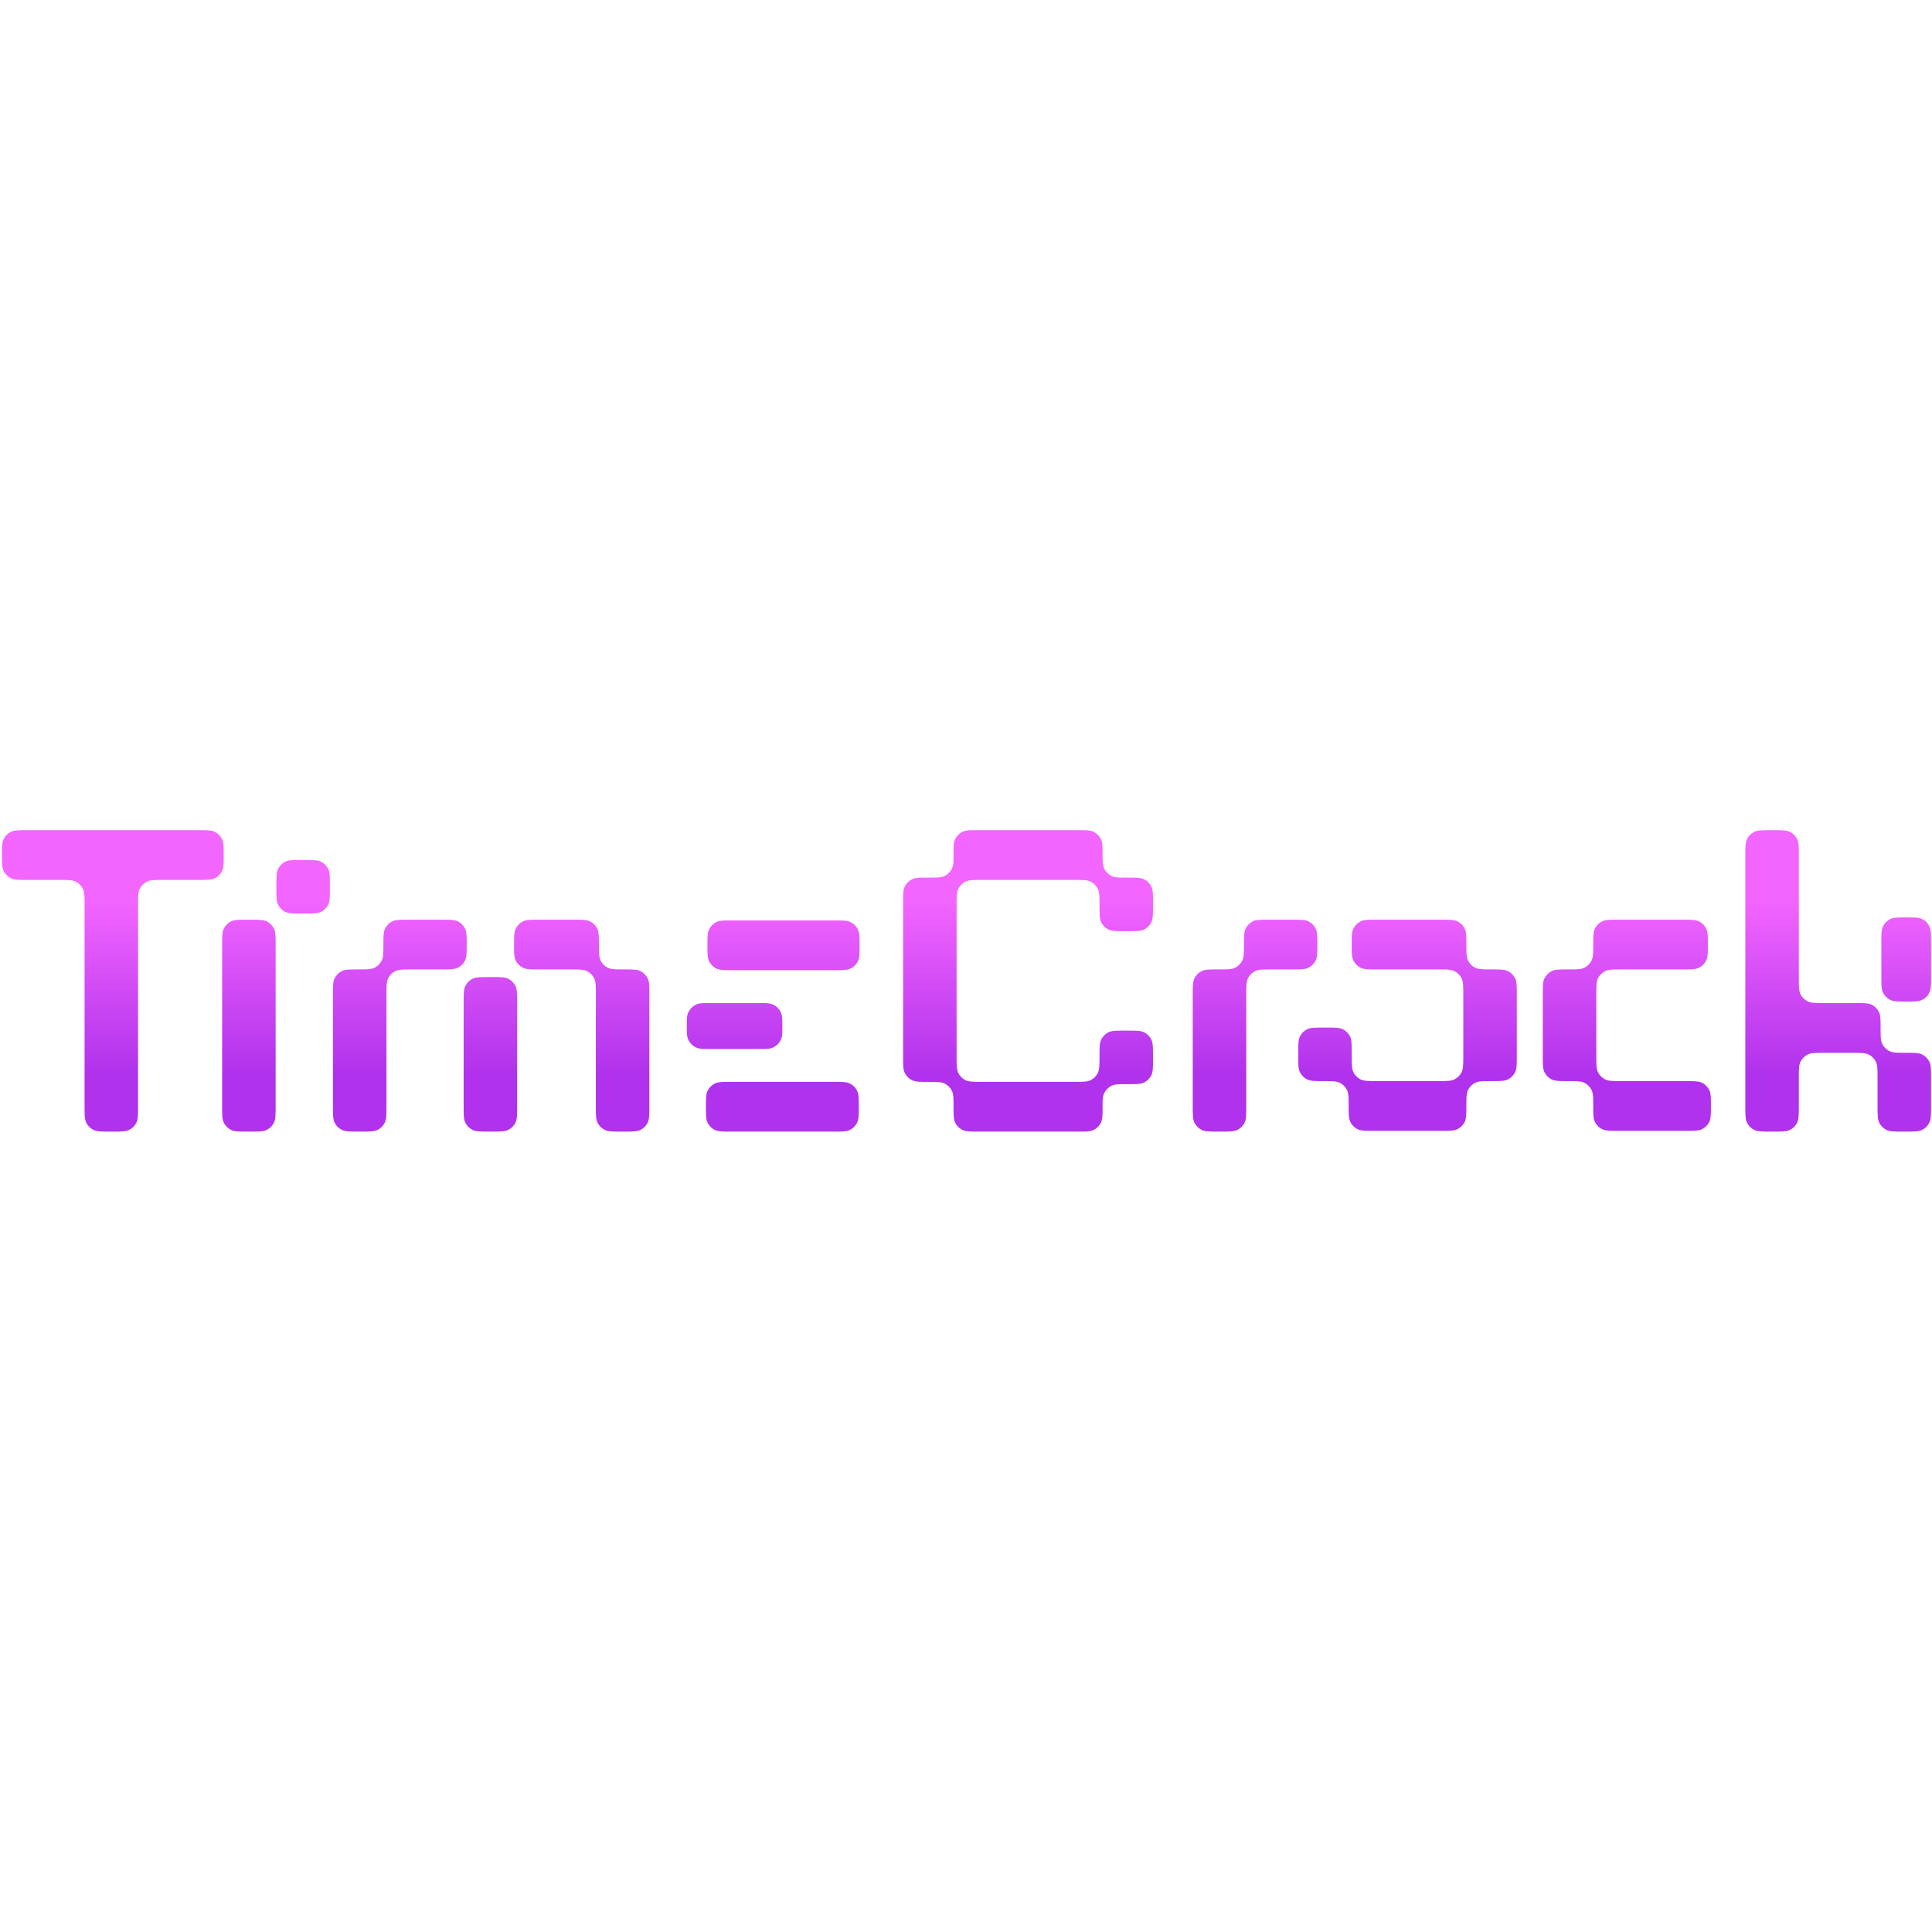
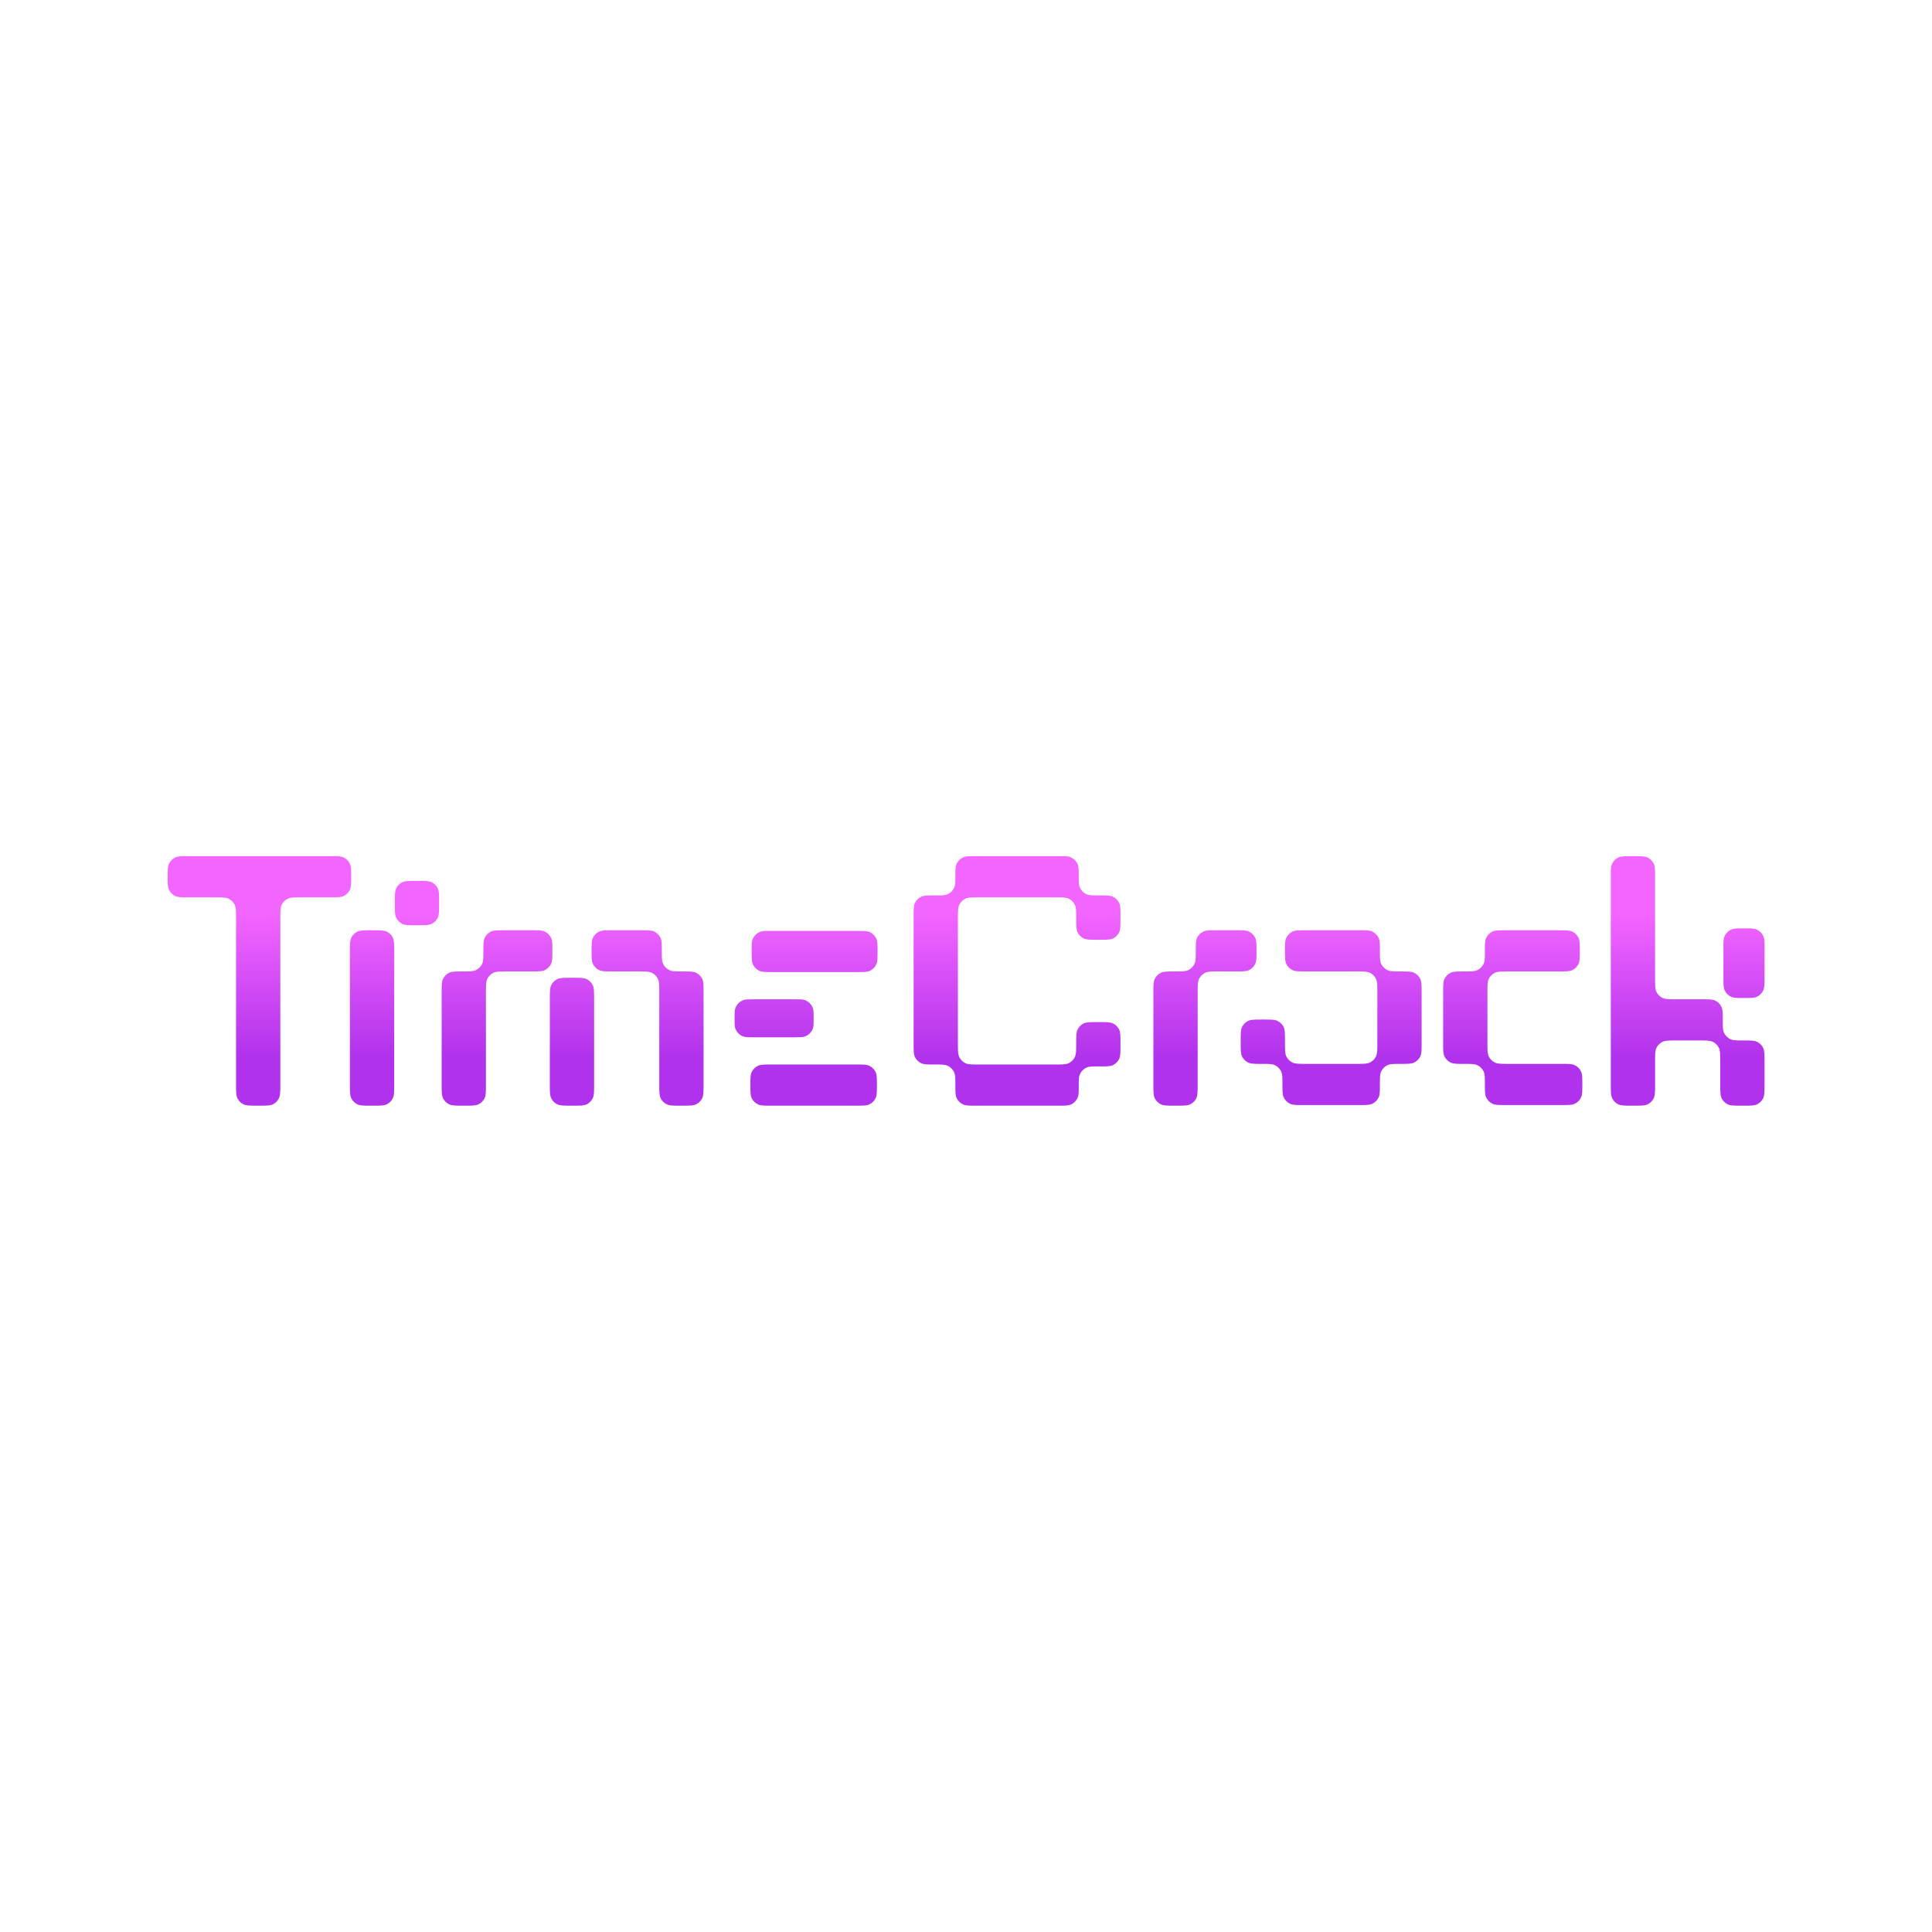
<svg xmlns="http://www.w3.org/2000/svg" width="512" height="512" viewBox="0 0 512 512" fill="none">
-   <path d="M291.382 239.977C291.382 237.612 291.382 236.429 290.926 235.524C290.516 234.712 289.857 234.052 289.046 233.642C288.142 233.185 286.96 233.185 284.597 233.185H260.313C257.931 233.185 256.74 233.185 255.83 233.649C255.029 234.058 254.379 234.709 253.971 235.51C253.507 236.421 253.507 237.613 253.507 239.997V279.895C253.507 282.279 253.507 283.472 253.971 284.382C254.379 285.183 255.029 285.835 255.83 286.243C256.74 286.707 257.931 286.707 260.313 286.707H284.597C286.96 286.707 288.142 286.707 289.046 286.25C289.857 285.84 290.516 285.18 290.926 284.368C291.382 283.463 291.382 282.281 291.382 279.915C291.382 277.55 291.382 276.367 291.839 275.463C292.248 274.65 292.907 273.991 293.719 273.581C294.623 273.124 295.804 273.124 298.167 273.124H298.755C301.137 273.124 302.328 273.124 303.238 273.588C304.038 273.996 304.689 274.647 305.096 275.448C305.56 276.359 305.56 277.551 305.56 279.936V280.625C305.56 282.895 305.56 284.029 305.139 284.905C304.721 285.774 304.02 286.475 303.152 286.893C302.278 287.315 301.144 287.315 298.876 287.315H298.471C296.584 287.315 295.641 287.315 294.892 287.609C293.79 288.042 292.919 288.914 292.486 290.017C292.192 290.767 292.192 291.711 292.192 293.6C292.192 295.488 292.192 296.433 291.898 297.182C291.466 298.285 290.594 299.157 289.493 299.59C288.744 299.884 287.8 299.884 285.914 299.884H259.28C257.108 299.884 256.021 299.884 255.177 299.497C254.252 299.072 253.509 298.329 253.085 297.402C252.697 296.557 252.697 295.47 252.697 293.296C252.697 291.121 252.697 290.034 252.31 289.189C251.885 288.263 251.143 287.52 250.217 287.095C249.373 286.707 248.27 286.707 246.064 286.707C243.763 286.707 242.612 286.707 241.737 286.285C240.869 285.867 240.169 285.166 239.751 284.297C239.33 283.421 239.33 282.286 239.33 280.017V239.267C239.33 236.998 239.33 235.863 239.751 234.987C240.169 234.118 240.869 233.417 241.737 232.999C242.612 232.577 243.746 232.577 246.013 232.577H246.418C248.305 232.577 249.249 232.577 249.998 232.283C251.099 231.85 251.971 230.978 252.403 229.875C252.697 229.125 252.697 228.181 252.697 226.293C252.697 224.404 252.697 223.46 252.991 222.71C253.423 221.607 254.295 220.735 255.397 220.302C256.146 220.008 257.089 220.008 258.976 220.008H285.914C287.8 220.008 288.744 220.008 289.493 220.302C290.594 220.735 291.466 221.607 291.898 222.71C292.192 223.46 292.192 224.404 292.192 226.293C292.192 228.181 292.192 229.125 292.486 229.875C292.919 230.978 293.79 231.85 294.892 232.283C295.641 232.577 296.584 232.577 298.471 232.577H298.876C301.144 232.577 302.278 232.577 303.152 232.999C304.02 233.417 304.721 234.118 305.139 234.987C305.56 235.863 305.56 236.998 305.56 239.267V239.957C305.56 242.341 305.56 243.533 305.096 244.444C304.689 245.245 304.038 245.896 303.238 246.304C302.328 246.769 301.137 246.769 298.755 246.769H298.167C295.804 246.769 294.623 246.769 293.719 246.312C292.907 245.902 292.248 245.242 291.839 244.43C291.382 243.525 291.382 242.342 291.382 239.977Z" fill="url(#paint0_linear_6111_1187)" />
-   <path d="M349.106 250.316C349.106 248.142 349.106 247.055 348.719 246.21C348.294 245.283 347.552 244.54 346.626 244.115C345.782 243.728 344.696 243.728 342.524 243.728H336.245C334.073 243.728 332.987 243.728 332.142 244.115C331.217 244.54 330.474 245.283 330.05 246.21C329.662 247.055 329.662 248.142 329.662 250.316C329.662 252.491 329.662 253.578 329.275 254.423C328.85 255.349 328.108 256.092 327.182 256.517C326.338 256.905 325.252 256.905 323.08 256.905H322.877C320.514 256.905 319.333 256.905 318.429 257.362C317.617 257.772 316.958 258.432 316.549 259.244C316.092 260.149 316.092 261.331 316.092 263.697V293.073C316.092 295.457 316.092 296.649 316.556 297.56C316.963 298.361 317.614 299.012 318.414 299.42C319.324 299.884 320.515 299.884 322.897 299.884H323.465C325.847 299.884 327.038 299.884 327.948 299.42C328.748 299.012 329.399 298.361 329.806 297.56C330.27 296.649 330.27 295.457 330.27 293.073V263.717C330.27 261.333 330.27 260.14 330.733 259.23C331.141 258.429 331.792 257.777 332.592 257.369C333.502 256.905 334.693 256.905 337.075 256.905H342.524C344.696 256.905 345.782 256.905 346.626 256.517C347.552 256.092 348.294 255.349 348.719 254.423C349.106 253.578 349.106 252.491 349.106 250.316Z" fill="url(#paint1_linear_6111_1187)" />
-   <path d="M476.706 226.82C476.706 224.435 476.706 223.243 476.243 222.332C475.835 221.531 475.184 220.88 474.384 220.472C473.474 220.008 472.283 220.008 469.901 220.008H469.334C466.952 220.008 465.761 220.008 464.851 220.472C464.05 220.88 463.4 221.531 462.992 222.332C462.528 223.243 462.528 224.435 462.528 226.82V293.073C462.528 295.457 462.528 296.649 462.992 297.56C463.4 298.361 464.05 299.012 464.851 299.42C465.761 299.884 466.952 299.884 469.334 299.884H469.901C472.283 299.884 473.474 299.884 474.384 299.42C475.184 299.012 475.835 298.361 476.243 297.56C476.706 296.649 476.706 295.457 476.706 293.073V285.815C476.706 283.43 476.706 282.238 477.17 281.328C477.578 280.526 478.228 279.875 479.029 279.467C479.938 279.003 481.129 279.003 483.512 279.003H490.762C493.144 279.003 494.336 279.003 495.245 279.467C496.046 279.875 496.696 280.526 497.104 281.328C497.568 282.238 497.568 283.43 497.568 285.815V293.073C497.568 295.457 497.568 296.649 498.031 297.56C498.439 298.361 499.09 299.012 499.89 299.42C500.8 299.884 501.991 299.884 504.373 299.884H504.94C507.322 299.884 508.513 299.884 509.423 299.42C510.224 299.012 510.874 298.361 511.282 297.56C511.746 296.649 511.745 295.457 511.745 293.073V285.693C511.745 283.423 511.746 282.289 511.324 281.413C510.906 280.544 510.206 279.843 509.338 279.425C508.463 279.003 507.312 279.003 505.011 279.003C502.805 279.003 501.702 279.003 500.858 278.615C499.932 278.19 499.19 277.447 498.765 276.521C498.378 275.676 498.378 274.588 498.378 272.414C498.378 270.24 498.378 269.153 497.991 268.308C497.566 267.381 496.823 266.638 495.898 266.213C495.054 265.825 493.968 265.825 491.795 265.825H483.512C481.129 265.825 479.938 265.825 479.029 265.361C478.228 264.953 477.578 264.302 477.17 263.501C476.706 262.59 476.706 261.398 476.706 259.014V226.82Z" fill="url(#paint2_linear_6111_1187)" />
-   <path d="M498.58 249.708C498.58 247.534 498.58 246.447 498.968 245.602C499.392 244.675 500.135 243.932 501.06 243.507C501.905 243.119 502.991 243.119 505.163 243.119C507.335 243.119 508.421 243.119 509.266 243.507C510.191 243.932 510.934 244.675 511.358 245.602C511.746 246.447 511.745 247.534 511.745 249.708V258.831C511.745 261.005 511.746 262.092 511.358 262.938C510.934 263.864 510.191 264.607 509.266 265.032C508.421 265.42 507.335 265.42 505.163 265.42C502.991 265.42 501.905 265.42 501.06 265.032C500.135 264.607 499.392 263.864 498.968 262.938C498.58 262.092 498.58 261.005 498.58 258.831V249.708Z" fill="url(#paint3_linear_6111_1187)" />
-   <path d="M358.22 250.316C358.22 248.142 358.22 247.055 358.608 246.21C359.032 245.283 359.775 244.54 360.7 244.115C361.545 243.728 362.631 243.728 364.803 243.728H382.019C384.191 243.728 385.277 243.728 386.122 244.115C387.047 244.54 387.789 245.283 388.214 246.21C388.601 247.055 388.601 248.142 388.601 250.316C388.601 252.491 388.601 253.578 388.989 254.423C389.413 255.349 390.156 256.092 391.081 256.517C391.926 256.905 393.028 256.905 395.234 256.905C397.536 256.905 398.686 256.905 399.561 257.327C400.429 257.745 401.13 258.446 401.548 259.315C401.969 260.191 401.969 261.326 401.969 263.595V279.814C401.969 282.084 401.969 283.218 401.548 284.094C401.13 284.963 400.429 285.664 399.561 286.082C398.686 286.504 397.536 286.504 395.234 286.504C393.028 286.504 391.926 286.504 391.081 286.892C390.156 287.317 389.413 288.06 388.989 288.986C388.601 289.832 388.601 290.919 388.601 293.093C388.601 295.267 388.601 296.354 388.214 297.199C387.789 298.126 387.047 298.869 386.122 299.294C385.277 299.682 384.191 299.682 382.019 299.682H363.993C361.821 299.682 360.735 299.682 359.89 299.294C358.965 298.869 358.222 298.126 357.798 297.199C357.41 296.354 357.41 295.267 357.41 293.093C357.41 290.919 357.41 289.832 357.023 288.986C356.598 288.06 355.856 287.317 354.93 286.892C354.086 286.504 352.983 286.504 350.777 286.504C348.476 286.504 347.325 286.504 346.45 286.082C345.582 285.664 344.882 284.963 344.464 284.094C344.043 283.218 344.043 282.084 344.043 279.814V279.125C344.043 276.74 344.043 275.548 344.506 274.637C344.914 273.836 345.565 273.185 346.365 272.777C347.275 272.313 348.466 272.313 350.848 272.313H351.415C353.797 272.313 354.988 272.313 355.898 272.777C356.698 273.185 357.349 273.836 357.757 274.637C358.22 275.548 358.22 276.74 358.22 279.125V279.692C358.22 282.077 358.22 283.269 358.684 284.18C359.092 284.981 359.742 285.632 360.543 286.04C361.453 286.504 362.644 286.504 365.026 286.504H380.986C383.368 286.504 384.559 286.504 385.469 286.04C386.269 285.632 386.92 284.981 387.328 284.18C387.791 283.269 387.791 282.077 387.791 279.692V263.717C387.791 261.333 387.791 260.14 387.328 259.23C386.92 258.429 386.269 257.777 385.469 257.369C384.559 256.905 383.368 256.905 380.986 256.905H364.803C362.631 256.905 361.545 256.905 360.7 256.517C359.775 256.092 359.032 255.349 358.608 254.423C358.22 253.578 358.22 252.491 358.22 250.316Z" fill="url(#paint4_linear_6111_1187)" />
-   <path d="M422.223 250.316C422.223 248.142 422.223 247.055 422.61 246.21C423.035 245.283 423.777 244.54 424.703 244.115C425.547 243.728 426.633 243.728 428.806 243.728H446.021C448.194 243.728 449.28 243.728 450.124 244.115C451.05 244.54 451.792 245.283 452.217 246.21C452.604 247.055 452.604 248.142 452.604 250.316C452.604 252.491 452.604 253.578 452.217 254.423C451.792 255.349 451.05 256.092 450.124 256.517C449.28 256.905 448.194 256.905 446.021 256.905H429.838C427.456 256.905 426.265 256.905 425.356 257.369C424.555 257.777 423.905 258.429 423.497 259.23C423.033 260.14 423.033 261.333 423.033 263.717V279.692C423.033 282.077 423.033 283.269 423.497 284.18C423.905 284.981 424.555 285.632 425.356 286.04C426.265 286.504 427.456 286.504 429.838 286.504H446.832C449.004 286.504 450.09 286.504 450.934 286.892C451.86 287.317 452.602 288.06 453.027 288.986C453.414 289.832 453.414 290.919 453.414 293.093C453.414 295.267 453.414 296.354 453.027 297.199C452.602 298.126 451.86 298.869 450.934 299.294C450.09 299.682 449.004 299.682 446.832 299.682H428.806C426.633 299.682 425.547 299.682 424.703 299.294C423.777 298.869 423.035 298.126 422.61 297.199C422.223 296.354 422.223 295.267 422.223 293.093C422.223 290.919 422.223 289.832 421.836 288.986C421.411 288.06 420.669 287.317 419.743 286.892C418.899 286.504 417.796 286.504 415.59 286.504C413.289 286.504 412.138 286.504 411.263 286.082C410.395 285.664 409.695 284.963 409.277 284.094C408.855 283.218 408.855 282.084 408.855 279.814V263.595C408.855 261.326 408.855 260.191 409.277 259.315C409.695 258.446 410.395 257.745 411.263 257.327C412.138 256.905 413.289 256.905 415.59 256.905C417.796 256.905 418.899 256.905 419.743 256.517C420.669 256.092 421.411 255.349 421.836 254.423C422.223 253.578 422.223 252.491 422.223 250.316Z" fill="url(#paint5_linear_6111_1187)" />
-   <path d="M87.425 234.726C87.425 232.342 87.425 231.15 86.961 230.239C86.553 229.438 85.903 228.787 85.102 228.378C84.192 227.914 83.001 227.914 80.619 227.914H80.052C77.67 227.914 76.479 227.914 75.569 228.378C74.769 228.787 74.118 229.438 73.71 230.239C73.247 231.15 73.247 232.342 73.247 234.726V235.294C73.247 237.678 73.247 238.87 73.71 239.781C74.118 240.582 74.769 241.233 75.569 241.642C76.479 242.106 77.67 242.106 80.052 242.106H80.619C83.001 242.106 84.192 242.106 85.102 241.642C85.903 241.233 86.553 240.582 86.961 239.781C87.425 238.87 87.425 237.678 87.425 235.294V234.726Z" fill="url(#paint6_linear_6111_1187)" />
-   <path d="M73.044 250.539C73.044 248.155 73.044 246.963 72.581 246.052C72.173 245.251 71.522 244.6 70.722 244.192C69.812 243.728 68.621 243.728 66.239 243.728H65.672C63.29 243.728 62.099 243.728 61.189 244.192C60.389 244.6 59.738 245.251 59.33 246.052C58.867 246.963 58.867 248.155 58.867 250.539V293.073C58.867 295.457 58.867 296.649 59.33 297.56C59.738 298.361 60.389 299.012 61.189 299.42C62.099 299.884 63.29 299.884 65.672 299.884H66.239C68.621 299.884 69.812 299.884 70.722 299.42C71.522 299.012 72.173 298.361 72.581 297.56C73.044 296.649 73.044 295.457 73.044 293.073V250.539Z" fill="url(#paint7_linear_6111_1187)" />
-   <path d="M123.679 250.316C123.679 248.142 123.679 247.055 123.292 246.21C122.867 245.283 122.125 244.54 121.199 244.115C120.355 243.728 119.269 243.728 117.097 243.728H108.185C106.013 243.728 104.927 243.728 104.082 244.115C103.157 244.54 102.414 245.283 101.99 246.21C101.603 247.055 101.602 248.142 101.602 250.316C101.602 252.491 101.602 253.578 101.215 254.423C100.791 255.349 100.048 256.092 99.123 256.517C98.278 256.905 97.175 256.905 94.97 256.905C92.668 256.905 91.517 256.905 90.643 257.327C89.775 257.745 89.074 258.446 88.656 259.315C88.235 260.191 88.235 261.326 88.235 263.595V293.073C88.235 295.457 88.235 296.649 88.698 297.56C89.106 298.361 89.757 299.012 90.557 299.42C91.467 299.884 92.658 299.884 95.04 299.884H95.607C97.989 299.884 99.18 299.884 100.09 299.42C100.891 299.012 101.541 298.361 101.949 297.56C102.413 296.649 102.413 295.457 102.413 293.073V263.717C102.413 261.333 102.413 260.14 102.876 259.23C103.284 258.429 103.935 257.777 104.735 257.369C105.645 256.905 106.836 256.905 109.218 256.905H117.097C119.269 256.905 120.355 256.905 121.199 256.517C122.125 256.092 122.867 255.349 123.292 254.423C123.679 253.578 123.679 252.491 123.679 250.316Z" fill="url(#paint8_linear_6111_1187)" />
-   <path d="M136.237 250.316C136.237 248.142 136.237 247.055 136.624 246.21C137.049 245.283 137.791 244.54 138.717 244.115C139.561 243.728 140.647 243.728 142.819 243.728H152.136C154.308 243.728 155.394 243.728 156.239 244.115C157.164 244.54 157.907 245.283 158.331 246.21C158.719 247.055 158.719 248.142 158.719 250.316C158.719 252.491 158.719 253.578 159.106 254.423C159.531 255.349 160.273 256.092 161.199 256.517C162.043 256.905 163.146 256.905 165.352 256.905C167.653 256.905 168.804 256.905 169.678 257.327C170.547 257.745 171.247 258.446 171.665 259.315C172.086 260.191 172.086 261.326 172.086 263.595V293.073C172.086 295.457 172.086 296.649 171.623 297.56C171.215 298.361 170.564 299.012 169.764 299.42C168.854 299.884 167.663 299.884 165.281 299.884H164.714C162.332 299.884 161.141 299.884 160.231 299.42C159.431 299.012 158.78 298.361 158.372 297.56C157.909 296.649 157.909 295.457 157.909 293.073V263.717C157.909 261.333 157.909 260.14 157.445 259.23C157.037 258.429 156.387 257.777 155.586 257.369C154.676 256.905 153.485 256.905 151.103 256.905H142.819C140.647 256.905 139.561 256.905 138.717 256.517C137.791 256.092 137.049 255.349 136.624 254.423C136.237 253.578 136.237 252.491 136.237 250.316Z" fill="url(#paint9_linear_6111_1187)" />
-   <path d="M137.047 265.744C137.047 263.36 137.047 262.168 136.583 261.257C136.176 260.456 135.525 259.805 134.725 259.396C133.815 258.932 132.624 258.932 130.242 258.932H129.675C127.292 258.932 126.101 258.932 125.192 259.396C124.391 259.805 123.741 260.456 123.333 261.257C122.869 262.168 122.869 263.36 122.869 265.744V293.073C122.869 295.457 122.869 296.649 123.333 297.56C123.741 298.361 124.391 299.012 125.192 299.42C126.101 299.884 127.292 299.884 129.675 299.884H130.242C132.624 299.884 133.815 299.884 134.725 299.42C135.525 299.012 136.176 298.361 136.583 297.56C137.047 296.649 137.047 295.457 137.047 293.073V265.744Z" fill="url(#paint10_linear_6111_1187)" />
-   <path d="M227.785 250.519C227.785 248.345 227.785 247.258 227.397 246.412C226.973 245.486 226.23 244.743 225.305 244.318C224.46 243.93 223.374 243.93 221.202 243.93H194.062C191.89 243.93 190.804 243.93 189.959 244.318C189.034 244.743 188.291 245.486 187.867 246.412C187.479 247.258 187.479 248.345 187.479 250.519C187.479 252.693 187.479 253.78 187.867 254.626C188.291 255.552 189.034 256.295 189.959 256.72C190.804 257.108 191.89 257.108 194.062 257.108H221.202C223.374 257.108 224.46 257.108 225.305 256.72C226.23 256.295 226.973 255.552 227.397 254.626C227.785 253.78 227.785 252.693 227.785 250.519Z" fill="url(#paint11_linear_6111_1187)" />
-   <path d="M182.011 271.907C182.011 270.209 182.011 269.359 182.249 268.677C182.677 267.454 183.638 266.492 184.859 266.064C185.541 265.825 186.39 265.825 188.087 265.825H201.252C202.949 265.825 203.798 265.825 204.48 266.064C205.701 266.492 206.662 267.454 207.09 268.677C207.328 269.359 207.328 270.209 207.328 271.907C207.328 273.606 207.328 274.455 207.09 275.138C206.662 276.361 205.701 277.322 204.48 277.75C203.798 277.989 202.949 277.989 201.252 277.989H188.087C186.39 277.989 185.541 277.989 184.859 277.75C183.638 277.322 182.677 276.361 182.249 275.138C182.011 274.455 182.011 273.606 182.011 271.907Z" fill="url(#paint12_linear_6111_1187)" />
-   <path d="M221 286.707C223.172 286.707 224.258 286.707 225.102 287.095C226.028 287.52 226.77 288.263 227.195 289.189C227.582 290.034 227.582 291.121 227.582 293.296C227.582 295.47 227.582 296.557 227.195 297.402C226.77 298.329 226.028 299.072 225.102 299.497C224.258 299.884 223.172 299.884 221 299.884H193.657C191.485 299.884 190.399 299.884 189.554 299.497C188.629 299.072 187.886 298.329 187.462 297.402C187.074 296.557 187.074 295.47 187.074 293.296C187.074 291.121 187.074 290.034 187.462 289.189C187.886 288.263 188.629 287.52 189.554 287.095C190.399 286.707 191.485 286.707 193.657 286.707H221Z" fill="url(#paint13_linear_6111_1187)" />
-   <path d="M22.41 239.997C22.41 237.613 22.41 236.421 21.946 235.51C21.538 234.709 20.887 234.058 20.087 233.649C19.177 233.185 17.986 233.185 15.604 233.185H7.118C4.946 233.185 3.859 233.185 3.015 232.798C2.09 232.373 1.347 231.63 0.923 230.703C0.535 229.858 0.535 228.771 0.535 226.597C0.535 224.422 0.535 223.335 0.923 222.49C1.347 221.564 2.09 220.821 3.015 220.396C3.859 220.008 4.946 220.008 7.118 220.008H52.689C54.861 220.008 55.947 220.008 56.792 220.396C57.717 220.821 58.46 221.564 58.884 222.49C59.272 223.335 59.272 224.422 59.272 226.597C59.272 228.771 59.272 229.858 58.884 230.703C58.46 231.63 57.717 232.373 56.792 232.798C55.947 233.185 54.861 233.185 52.689 233.185H43.393C41.011 233.185 39.819 233.185 38.91 233.649C38.109 234.058 37.459 234.709 37.051 235.51C36.587 236.421 36.587 237.613 36.587 239.997V293.073C36.587 295.457 36.587 296.649 36.124 297.56C35.716 298.361 35.065 299.012 34.265 299.42C33.355 299.884 32.164 299.884 29.782 299.884H29.215C26.833 299.884 25.642 299.884 24.732 299.42C23.931 299.012 23.281 298.361 22.873 297.56C22.41 296.649 22.41 295.457 22.41 293.073V239.997Z" fill="url(#paint14_linear_6111_1187)" />
+   <path d="M285.205 243.425C285.205 241.467 285.205 240.488 284.827 239.739C284.488 239.066 283.943 238.52 283.271 238.181C282.523 237.803 281.545 237.803 279.589 237.803H259.486C257.514 237.803 256.528 237.803 255.775 238.187C255.113 238.525 254.574 239.064 254.237 239.727C253.853 240.481 253.853 241.468 253.853 243.442V276.468C253.853 278.442 253.853 279.429 254.237 280.183C254.574 280.846 255.113 281.385 255.775 281.723C256.528 282.107 257.514 282.107 259.486 282.107H279.589C281.545 282.107 282.523 282.107 283.271 281.729C283.943 281.39 284.488 280.844 284.827 280.171C285.205 279.422 285.205 278.443 285.205 276.485C285.205 274.527 285.205 273.548 285.583 272.799C285.922 272.127 286.468 271.581 287.139 271.241C287.888 270.863 288.866 270.863 290.822 270.863H291.308C293.28 270.863 294.266 270.863 295.019 271.247C295.682 271.585 296.22 272.124 296.558 272.788C296.941 273.541 296.941 274.528 296.941 276.502V277.073C296.941 278.951 296.941 279.891 296.593 280.616C296.247 281.335 295.667 281.915 294.948 282.262C294.224 282.611 293.286 282.611 291.409 282.611H291.073C289.511 282.611 288.731 282.611 288.11 282.854C287.199 283.212 286.477 283.935 286.119 284.847C285.876 285.468 285.876 286.25 285.876 287.813C285.876 289.376 285.876 290.158 285.632 290.779C285.275 291.691 284.553 292.414 283.641 292.772C283.021 293.015 282.24 293.016 280.678 293.016H258.631C256.833 293.016 255.934 293.015 255.235 292.695C254.469 292.343 253.854 291.728 253.503 290.961C253.182 290.261 253.182 289.361 253.182 287.561C253.182 285.762 253.182 284.862 252.861 284.162C252.51 283.395 251.895 282.78 251.129 282.428C250.43 282.107 249.517 282.107 247.692 282.107C245.786 282.107 244.834 282.107 244.11 281.758C243.391 281.412 242.811 280.831 242.465 280.112C242.117 279.387 242.117 278.448 242.117 276.569V242.837C242.117 240.959 242.117 240.019 242.465 239.294C242.811 238.575 243.391 237.995 244.11 237.648C244.834 237.299 245.772 237.299 247.649 237.299H247.985C249.547 237.299 250.327 237.299 250.948 237.056C251.859 236.698 252.581 235.975 252.939 235.063C253.182 234.442 253.182 233.66 253.182 232.097C253.182 230.534 253.182 229.752 253.426 229.131C253.783 228.219 254.505 227.496 255.417 227.138C256.037 226.895 256.818 226.895 258.38 226.895H280.678C282.24 226.895 283.021 226.895 283.641 227.138C284.553 227.496 285.275 228.219 285.632 229.131C285.876 229.752 285.876 230.534 285.876 232.097C285.876 233.66 285.876 234.442 286.119 235.063C286.477 235.975 287.199 236.698 288.11 237.056C288.731 237.299 289.511 237.299 291.073 237.299H291.409C293.286 237.299 294.224 237.299 294.948 237.648C295.667 237.995 296.247 238.575 296.593 239.294C296.941 240.019 296.941 240.959 296.941 242.837V243.408C296.941 245.382 296.941 246.369 296.558 247.122C296.22 247.786 295.682 248.325 295.019 248.663C294.266 249.047 293.28 249.047 291.308 249.047H290.822C288.866 249.047 287.888 249.047 287.139 248.669C286.468 248.329 285.922 247.783 285.583 247.111C285.205 246.362 285.205 245.383 285.205 243.425Z" fill="url(#paint0_linear_6111_1187)" />
+   <path d="M332.988 251.984C332.988 250.184 332.988 249.284 332.668 248.584C332.316 247.817 331.702 247.202 330.936 246.85C330.237 246.529 329.338 246.529 327.539 246.529H322.342C320.544 246.529 319.645 246.529 318.946 246.85C318.18 247.202 317.565 247.817 317.214 248.584C316.893 249.284 316.893 250.184 316.893 251.984C316.893 253.783 316.893 254.683 316.572 255.383C316.221 256.15 315.606 256.765 314.84 257.117C314.141 257.438 313.242 257.438 311.444 257.438H311.276C309.32 257.438 308.342 257.438 307.594 257.816C306.922 258.155 306.377 258.701 306.038 259.374C305.66 260.123 305.66 261.102 305.66 263.06V287.377C305.66 289.35 305.66 290.337 306.044 291.091C306.381 291.754 306.92 292.294 307.582 292.631C308.335 293.015 309.321 293.015 311.293 293.015H311.763C313.734 293.015 314.72 293.015 315.474 292.631C316.136 292.294 316.675 291.754 317.012 291.091C317.396 290.337 317.396 289.35 317.396 287.377V263.076C317.396 261.103 317.396 260.116 317.78 259.362C318.117 258.699 318.656 258.16 319.318 257.822C320.072 257.438 321.057 257.438 323.029 257.438H327.539C329.338 257.438 330.237 257.438 330.936 257.117C331.702 256.765 332.316 256.15 332.668 255.383C332.988 254.683 332.988 253.783 332.988 251.984Z" fill="url(#paint1_linear_6111_1187)" />
+   <path d="M438.614 232.533C438.614 230.56 438.614 229.573 438.231 228.819C437.893 228.156 437.354 227.617 436.692 227.279C435.939 226.895 434.953 226.895 432.981 226.895H432.511C430.54 226.895 429.554 226.895 428.8 227.279C428.138 227.617 427.599 228.156 427.262 228.819C426.878 229.573 426.878 230.56 426.878 232.533V287.377C426.878 289.35 426.878 290.337 427.262 291.091C427.599 291.754 428.138 292.294 428.8 292.631C429.554 293.015 430.54 293.015 432.511 293.015H432.981C434.953 293.015 435.939 293.015 436.692 292.631C437.354 292.294 437.893 291.754 438.231 291.091C438.614 290.337 438.614 289.35 438.614 287.377V281.369C438.614 279.395 438.614 278.408 438.998 277.654C439.336 276.991 439.874 276.452 440.537 276.114C441.29 275.73 442.276 275.73 444.248 275.73H450.25C452.222 275.73 453.208 275.73 453.961 276.114C454.623 276.452 455.162 276.991 455.499 277.654C455.883 278.408 455.883 279.395 455.883 281.369V287.377C455.883 289.35 455.883 290.337 456.267 291.091C456.605 291.754 457.143 292.294 457.806 292.631C458.559 293.015 459.545 293.015 461.517 293.015H461.986C463.958 293.015 464.944 293.015 465.697 292.631C466.36 292.294 466.898 291.754 467.236 291.091C467.619 290.337 467.619 289.35 467.619 287.377V281.268C467.619 279.389 467.619 278.45 467.271 277.725C466.925 277.006 466.345 276.425 465.626 276.079C464.902 275.73 463.95 275.73 462.044 275.73C460.219 275.73 459.306 275.73 458.607 275.409C457.841 275.057 457.226 274.442 456.875 273.675C456.554 272.976 456.554 272.076 456.554 270.276C456.554 268.476 456.554 267.576 456.233 266.877C455.882 266.11 455.267 265.495 454.501 265.143C453.802 264.822 452.903 264.822 451.105 264.822H444.248C442.276 264.822 441.29 264.822 440.537 264.438C439.874 264.1 439.336 263.561 438.998 262.898C438.614 262.144 438.614 261.157 438.614 259.183V232.533Z" fill="url(#paint2_linear_6111_1187)" />
+   <path d="M456.722 251.48C456.722 249.68 456.722 248.78 457.042 248.081C457.394 247.314 458.008 246.699 458.774 246.347C459.473 246.026 460.372 246.026 462.17 246.026C463.969 246.026 464.868 246.026 465.567 246.347C466.333 246.699 466.947 247.314 467.299 248.081C467.619 248.78 467.619 249.68 467.619 251.48V259.032C467.619 260.832 467.619 261.732 467.299 262.431C466.947 263.198 466.333 263.813 465.567 264.165C464.868 264.486 463.969 264.486 462.17 264.486C460.372 264.486 459.473 264.486 458.774 264.165C458.008 263.813 457.394 263.198 457.042 262.431C456.722 261.732 456.722 260.832 456.722 259.032V251.48Z" fill="url(#paint3_linear_6111_1187)" />
+   <path d="M340.533 251.984C340.533 250.184 340.533 249.284 340.854 248.584C341.205 247.817 341.82 247.202 342.586 246.85C343.285 246.529 344.184 246.529 345.982 246.529H360.233C362.031 246.529 362.93 246.529 363.629 246.85C364.395 247.202 365.01 247.817 365.361 248.584C365.682 249.284 365.682 250.184 365.682 251.984C365.682 253.783 365.682 254.683 366.003 255.383C366.354 256.15 366.969 256.765 367.735 257.117C368.434 257.438 369.347 257.438 371.173 257.438C373.078 257.438 374.03 257.438 374.754 257.787C375.473 258.133 376.053 258.714 376.399 259.433C376.748 260.158 376.748 261.097 376.748 262.976V276.401C376.748 278.28 376.748 279.22 376.399 279.944C376.053 280.664 375.473 281.244 374.754 281.59C374.03 281.939 373.078 281.939 371.173 281.939C369.347 281.939 368.434 281.939 367.735 282.26C366.969 282.612 366.354 283.227 366.003 283.994C365.682 284.694 365.682 285.594 365.682 287.394C365.682 289.193 365.682 290.093 365.361 290.793C365.01 291.56 364.395 292.175 363.629 292.527C362.93 292.848 362.031 292.848 360.233 292.848H345.311C343.513 292.848 342.614 292.848 341.915 292.527C341.149 292.175 340.535 291.56 340.183 290.793C339.862 290.093 339.862 289.193 339.862 287.394C339.862 285.594 339.862 284.694 339.542 283.994C339.19 283.227 338.576 282.612 337.81 282.26C337.111 281.939 336.198 281.939 334.372 281.939C332.467 281.939 331.514 281.939 330.79 281.59C330.071 281.244 329.492 280.664 329.146 279.944C328.797 279.22 328.797 278.28 328.797 276.401V275.831C328.797 273.857 328.797 272.87 329.181 272.116C329.518 271.453 330.057 270.914 330.719 270.576C331.472 270.192 332.458 270.192 334.43 270.192H334.9C336.872 270.192 337.857 270.192 338.611 270.576C339.273 270.914 339.812 271.453 340.149 272.116C340.533 272.87 340.533 273.857 340.533 275.831V276.301C340.533 278.274 340.533 279.261 340.917 280.015C341.254 280.678 341.793 281.217 342.455 281.555C343.209 281.939 344.195 281.939 346.166 281.939H359.378C361.35 281.939 362.336 281.939 363.089 281.555C363.752 281.217 364.29 280.678 364.628 280.015C365.011 279.261 365.011 278.274 365.011 276.301V263.076C365.011 261.103 365.011 260.116 364.628 259.362C364.29 258.699 363.752 258.16 363.089 257.822C362.336 257.438 361.35 257.438 359.378 257.438H345.982C344.184 257.438 343.285 257.438 342.586 257.117C341.82 256.765 341.205 256.15 340.854 255.383C340.533 254.683 340.533 253.783 340.533 251.984Z" fill="url(#paint4_linear_6111_1187)" />
+   <path d="M393.514 251.984C393.514 250.184 393.514 249.284 393.834 248.584C394.186 247.817 394.8 247.202 395.566 246.85C396.265 246.529 397.165 246.529 398.963 246.529H413.214C415.012 246.529 415.911 246.529 416.61 246.85C417.376 247.202 417.991 247.817 418.342 248.584C418.663 249.284 418.663 250.184 418.663 251.984C418.663 253.783 418.663 254.683 418.342 255.383C417.991 256.15 417.376 256.765 416.61 257.117C415.911 257.438 415.012 257.438 413.214 257.438H399.818C397.846 257.438 396.86 257.438 396.107 257.822C395.444 258.16 394.906 258.699 394.568 259.362C394.184 260.116 394.184 261.103 394.184 263.076V276.301C394.184 278.274 394.184 279.261 394.568 280.015C394.906 280.678 395.444 281.217 396.107 281.555C396.86 281.939 397.846 281.939 399.818 281.939H413.884C415.682 281.939 416.581 281.939 417.281 282.26C418.047 282.612 418.661 283.227 419.013 283.994C419.333 284.694 419.333 285.594 419.333 287.394C419.333 289.193 419.333 290.093 419.013 290.793C418.661 291.56 418.047 292.175 417.281 292.527C416.581 292.848 415.682 292.848 413.884 292.848H398.963C397.165 292.848 396.265 292.848 395.566 292.527C394.8 292.175 394.186 291.56 393.834 290.793C393.514 290.093 393.514 289.193 393.514 287.394C393.514 285.594 393.514 284.694 393.193 283.994C392.842 283.227 392.227 282.612 391.461 282.26C390.762 281.939 389.849 281.939 388.023 281.939C386.118 281.939 385.165 281.939 384.441 281.59C383.723 281.244 383.143 280.664 382.797 279.944C382.448 279.22 382.448 278.28 382.448 276.401V262.976C382.448 261.097 382.448 260.158 382.797 259.433C383.143 258.714 383.723 258.133 384.441 257.787C385.165 257.438 386.118 257.438 388.023 257.438C389.849 257.438 390.762 257.438 391.461 257.117C392.227 256.765 392.842 256.15 393.193 255.383C393.514 254.683 393.514 253.783 393.514 251.984Z" fill="url(#paint5_linear_6111_1187)" />
+   <path d="M116.372 239.078C116.372 237.104 116.372 236.118 115.988 235.364C115.65 234.701 115.112 234.161 114.449 233.824C113.696 233.439 112.71 233.439 110.738 233.439H110.269C108.297 233.439 107.311 233.439 106.558 233.824C105.895 234.161 105.357 234.701 105.019 235.364C104.635 236.118 104.635 237.104 104.635 239.078V239.548C104.635 241.522 104.635 242.509 105.019 243.263C105.357 243.926 105.895 244.465 106.558 244.803C107.311 245.187 108.297 245.187 110.269 245.187H110.738C112.71 245.187 113.696 245.187 114.449 244.803C115.112 244.465 115.65 243.926 115.988 243.263C116.372 242.509 116.372 241.522 116.372 239.548V239.078Z" fill="url(#paint6_linear_6111_1187)" />
+   <path d="M104.468 252.168C104.468 250.194 104.468 249.208 104.084 248.454C103.746 247.791 103.208 247.251 102.545 246.914C101.792 246.529 100.806 246.529 98.834 246.529H98.365C96.393 246.529 95.407 246.529 94.654 246.914C93.991 247.251 93.453 247.791 93.115 248.454C92.731 249.208 92.731 250.194 92.731 252.168V287.377C92.731 289.35 92.731 290.337 93.115 291.091C93.453 291.754 93.991 292.294 94.654 292.631C95.407 293.015 96.393 293.015 98.365 293.015H98.834C100.806 293.015 101.792 293.015 102.545 292.631C103.208 292.294 103.746 291.754 104.084 291.091C104.468 290.337 104.468 289.35 104.468 287.377V252.168Z" fill="url(#paint7_linear_6111_1187)" />
+   <path d="M146.383 251.984C146.383 250.184 146.383 249.284 146.062 248.584C145.711 247.817 145.096 247.202 144.33 246.85C143.631 246.529 142.732 246.529 140.934 246.529H133.557C131.759 246.529 130.86 246.529 130.161 246.85C129.394 247.202 128.78 247.817 128.428 248.584C128.108 249.284 128.108 250.184 128.108 251.984C128.108 253.783 128.108 254.683 127.787 255.383C127.436 256.15 126.821 256.765 126.055 257.117C125.356 257.438 124.443 257.438 122.617 257.438C120.712 257.438 119.759 257.438 119.035 257.787C118.317 258.133 117.737 258.714 117.391 259.433C117.042 260.158 117.042 261.097 117.042 262.976V287.377C117.042 289.35 117.042 290.337 117.426 291.091C117.763 291.754 118.302 292.294 118.965 292.631C119.718 293.015 120.704 293.015 122.676 293.015H123.145C125.117 293.015 126.103 293.015 126.856 292.631C127.518 292.294 128.057 291.754 128.395 291.091C128.778 290.337 128.778 289.35 128.778 287.377V263.076C128.778 261.103 128.778 260.116 129.162 259.362C129.5 258.699 130.038 258.16 130.701 257.822C131.454 257.438 132.44 257.438 134.412 257.438H140.934C142.732 257.438 143.631 257.438 144.33 257.117C145.096 256.765 145.711 256.15 146.062 255.383C146.383 254.683 146.383 253.783 146.383 251.984Z" fill="url(#paint8_linear_6111_1187)" />
+   <path d="M156.778 251.984C156.778 250.184 156.778 249.284 157.098 248.584C157.45 247.817 158.064 247.202 158.83 246.85C159.529 246.529 160.428 246.529 162.227 246.529H169.939C171.737 246.529 172.636 246.529 173.335 246.85C174.101 247.202 174.716 247.817 175.067 248.584C175.388 249.284 175.388 250.184 175.388 251.984C175.388 253.783 175.388 254.683 175.709 255.383C176.06 256.15 176.675 256.765 177.441 257.117C178.14 257.438 179.053 257.438 180.878 257.438C182.784 257.438 183.736 257.438 184.46 257.787C185.179 258.133 185.759 258.714 186.105 259.433C186.453 260.158 186.453 261.097 186.453 262.976V287.377C186.453 289.35 186.453 290.337 186.07 291.091C185.732 291.754 185.193 292.294 184.531 292.631C183.778 293.015 182.792 293.015 180.82 293.015H180.351C178.379 293.015 177.393 293.015 176.64 292.631C175.977 292.294 175.439 291.754 175.101 291.091C174.717 290.337 174.717 289.35 174.717 287.377V263.076C174.717 261.103 174.717 260.116 174.333 259.362C173.996 258.699 173.457 258.16 172.795 257.822C172.042 257.438 171.056 257.438 169.084 257.438H162.227C160.428 257.438 159.529 257.438 158.83 257.117C158.064 256.765 157.45 256.15 157.098 255.383C156.778 254.683 156.778 253.783 156.778 251.984Z" fill="url(#paint9_linear_6111_1187)" />
+   <path d="M157.448 264.755C157.448 262.781 157.448 261.794 157.064 261.04C156.727 260.377 156.188 259.838 155.526 259.5C154.773 259.116 153.787 259.116 151.815 259.116H151.345C149.374 259.116 148.388 259.116 147.634 259.5C146.972 259.838 146.433 260.377 146.096 261.04C145.712 261.794 145.712 262.781 145.712 264.755V287.377C145.712 289.35 145.712 290.337 146.096 291.091C146.433 291.754 146.972 292.294 147.634 292.631C148.388 293.015 149.374 293.015 151.345 293.015H151.815C153.787 293.015 154.773 293.015 155.526 292.631C156.188 292.294 156.727 291.754 157.064 291.091C157.448 290.337 157.448 289.35 157.448 287.377V264.755Z" fill="url(#paint10_linear_6111_1187)" />
+   <path d="M232.56 252.151C232.56 250.352 232.56 249.452 232.239 248.752C231.888 247.985 231.273 247.37 230.507 247.018C229.808 246.697 228.909 246.697 227.111 246.697H204.645C202.846 246.697 201.947 246.697 201.248 247.018C200.482 247.37 199.868 247.985 199.516 248.752C199.196 249.452 199.196 250.352 199.196 252.151C199.196 253.951 199.196 254.851 199.516 255.551C199.868 256.318 200.482 256.933 201.248 257.285C201.947 257.606 202.846 257.606 204.645 257.606H227.111C228.909 257.606 229.808 257.606 230.507 257.285C231.273 256.933 231.888 256.318 232.239 255.551C232.56 254.851 232.56 253.951 232.56 252.151Z" fill="url(#paint11_linear_6111_1187)" />
+   <path d="M194.669 269.856C194.669 268.45 194.669 267.747 194.866 267.182C195.22 266.17 196.015 265.374 197.027 265.02C197.591 264.822 198.294 264.822 199.699 264.822H210.596C212.001 264.822 212.704 264.822 213.268 265.02C214.28 265.374 215.075 266.17 215.429 267.182C215.626 267.747 215.626 268.45 215.626 269.856C215.626 271.262 215.626 271.966 215.429 272.531C215.075 273.543 214.28 274.339 213.268 274.693C212.704 274.891 212.001 274.891 210.596 274.891H199.699C198.294 274.891 197.591 274.891 197.027 274.693C196.015 274.339 195.22 273.543 194.866 272.531C194.669 271.966 194.669 271.262 194.669 269.856Z" fill="url(#paint12_linear_6111_1187)" />
+   <path d="M226.943 282.107C228.741 282.107 229.64 282.107 230.34 282.428C231.106 282.78 231.72 283.395 232.072 284.162C232.392 284.862 232.392 285.762 232.392 287.561C232.392 289.361 232.392 290.261 232.072 290.961C231.72 291.728 231.106 292.343 230.34 292.695C229.64 293.015 228.741 293.015 226.943 293.015H204.309C202.511 293.015 201.612 293.015 200.913 292.695C200.147 292.343 199.532 291.728 199.181 290.961C198.86 290.261 198.86 289.361 198.86 287.561C198.86 285.762 198.86 284.862 199.181 284.162C199.532 283.395 200.147 282.78 200.913 282.428C201.612 282.107 202.511 282.107 204.309 282.107H226.943Z" fill="url(#paint13_linear_6111_1187)" />
+   <path d="M62.553 243.442C62.553 241.468 62.553 240.481 62.169 239.727C61.831 239.064 61.293 238.525 60.63 238.187C59.877 237.803 58.891 237.803 56.919 237.803H49.894C48.096 237.803 47.197 237.803 46.498 237.482C45.732 237.13 45.117 236.515 44.766 235.748C44.445 235.048 44.445 234.148 44.445 232.349C44.445 230.549 44.445 229.649 44.766 228.949C45.117 228.182 45.732 227.567 46.498 227.216C47.197 226.895 48.096 226.895 49.894 226.895H87.618C89.416 226.895 90.315 226.895 91.014 227.216C91.78 227.567 92.395 228.182 92.746 228.949C93.067 229.649 93.067 230.549 93.067 232.349C93.067 234.148 93.067 235.048 92.746 235.748C92.395 236.515 91.78 237.13 91.014 237.482C90.315 237.803 89.416 237.803 87.618 237.803H79.922C77.95 237.803 76.964 237.803 76.211 238.187C75.549 238.525 75.01 239.064 74.673 239.727C74.289 240.481 74.289 241.468 74.289 243.442V287.377C74.289 289.35 74.289 290.337 73.905 291.091C73.567 291.754 73.029 292.294 72.366 292.631C71.613 293.015 70.627 293.015 68.655 293.015H68.186C66.214 293.015 65.228 293.015 64.475 292.631C63.812 292.294 63.274 291.754 62.936 291.091C62.553 290.337 62.553 289.35 62.553 287.377V243.442Z" fill="url(#paint14_linear_6111_1187)" />
  <defs>
-     <linearGradient id="paint0_linear_6111_1187" x1="256.14" y1="220.008" x2="256.14" y2="299.884" gradientUnits="userSpaceOnUse">
+     <linearGradient id="paint0_linear_6111_1187" x1="256.032" y1="226.895" x2="256.032" y2="293.016" gradientUnits="userSpaceOnUse">
      <stop offset="0.229" stop-color="#F365FF" />
      <stop offset="0.812" stop-color="#B032EC" />
    </linearGradient>
-     <linearGradient id="paint1_linear_6111_1187" x1="256.14" y1="220.008" x2="256.14" y2="299.884" gradientUnits="userSpaceOnUse">
+     <linearGradient id="paint1_linear_6111_1187" x1="256.032" y1="226.895" x2="256.032" y2="293.016" gradientUnits="userSpaceOnUse">
      <stop offset="0.229" stop-color="#F365FF" />
      <stop offset="0.812" stop-color="#B032EC" />
    </linearGradient>
-     <linearGradient id="paint2_linear_6111_1187" x1="256.14" y1="220.008" x2="256.14" y2="299.884" gradientUnits="userSpaceOnUse">
+     <linearGradient id="paint2_linear_6111_1187" x1="256.032" y1="226.895" x2="256.032" y2="293.016" gradientUnits="userSpaceOnUse">
      <stop offset="0.229" stop-color="#F365FF" />
      <stop offset="0.812" stop-color="#B032EC" />
    </linearGradient>
-     <linearGradient id="paint3_linear_6111_1187" x1="256.14" y1="220.008" x2="256.14" y2="299.884" gradientUnits="userSpaceOnUse">
+     <linearGradient id="paint3_linear_6111_1187" x1="256.032" y1="226.895" x2="256.032" y2="293.016" gradientUnits="userSpaceOnUse">
      <stop offset="0.229" stop-color="#F365FF" />
      <stop offset="0.812" stop-color="#B032EC" />
    </linearGradient>
-     <linearGradient id="paint4_linear_6111_1187" x1="256.14" y1="220.008" x2="256.14" y2="299.884" gradientUnits="userSpaceOnUse">
+     <linearGradient id="paint4_linear_6111_1187" x1="256.032" y1="226.895" x2="256.032" y2="293.016" gradientUnits="userSpaceOnUse">
      <stop offset="0.229" stop-color="#F365FF" />
      <stop offset="0.812" stop-color="#B032EC" />
    </linearGradient>
-     <linearGradient id="paint5_linear_6111_1187" x1="256.14" y1="220.008" x2="256.14" y2="299.884" gradientUnits="userSpaceOnUse">
+     <linearGradient id="paint5_linear_6111_1187" x1="256.032" y1="226.895" x2="256.032" y2="293.016" gradientUnits="userSpaceOnUse">
      <stop offset="0.229" stop-color="#F365FF" />
      <stop offset="0.812" stop-color="#B032EC" />
    </linearGradient>
-     <linearGradient id="paint6_linear_6111_1187" x1="256.14" y1="220.008" x2="256.14" y2="299.884" gradientUnits="userSpaceOnUse">
+     <linearGradient id="paint6_linear_6111_1187" x1="256.032" y1="226.895" x2="256.032" y2="293.016" gradientUnits="userSpaceOnUse">
      <stop offset="0.229" stop-color="#F365FF" />
      <stop offset="0.812" stop-color="#B032EC" />
    </linearGradient>
-     <linearGradient id="paint7_linear_6111_1187" x1="256.14" y1="220.008" x2="256.14" y2="299.884" gradientUnits="userSpaceOnUse">
+     <linearGradient id="paint7_linear_6111_1187" x1="256.032" y1="226.895" x2="256.032" y2="293.016" gradientUnits="userSpaceOnUse">
      <stop offset="0.229" stop-color="#F365FF" />
      <stop offset="0.812" stop-color="#B032EC" />
    </linearGradient>
-     <linearGradient id="paint8_linear_6111_1187" x1="256.14" y1="220.008" x2="256.14" y2="299.884" gradientUnits="userSpaceOnUse">
+     <linearGradient id="paint8_linear_6111_1187" x1="256.032" y1="226.895" x2="256.032" y2="293.016" gradientUnits="userSpaceOnUse">
      <stop offset="0.229" stop-color="#F365FF" />
      <stop offset="0.812" stop-color="#B032EC" />
    </linearGradient>
-     <linearGradient id="paint9_linear_6111_1187" x1="256.14" y1="220.008" x2="256.14" y2="299.884" gradientUnits="userSpaceOnUse">
+     <linearGradient id="paint9_linear_6111_1187" x1="256.032" y1="226.895" x2="256.032" y2="293.016" gradientUnits="userSpaceOnUse">
      <stop offset="0.229" stop-color="#F365FF" />
      <stop offset="0.812" stop-color="#B032EC" />
    </linearGradient>
-     <linearGradient id="paint10_linear_6111_1187" x1="256.14" y1="220.008" x2="256.14" y2="299.884" gradientUnits="userSpaceOnUse">
+     <linearGradient id="paint10_linear_6111_1187" x1="256.032" y1="226.895" x2="256.032" y2="293.016" gradientUnits="userSpaceOnUse">
      <stop offset="0.229" stop-color="#F365FF" />
      <stop offset="0.812" stop-color="#B032EC" />
    </linearGradient>
-     <linearGradient id="paint11_linear_6111_1187" x1="256.14" y1="220.008" x2="256.14" y2="299.884" gradientUnits="userSpaceOnUse">
+     <linearGradient id="paint11_linear_6111_1187" x1="256.032" y1="226.895" x2="256.032" y2="293.016" gradientUnits="userSpaceOnUse">
      <stop offset="0.229" stop-color="#F365FF" />
      <stop offset="0.812" stop-color="#B032EC" />
    </linearGradient>
-     <linearGradient id="paint12_linear_6111_1187" x1="256.14" y1="220.008" x2="256.14" y2="299.884" gradientUnits="userSpaceOnUse">
+     <linearGradient id="paint12_linear_6111_1187" x1="256.032" y1="226.895" x2="256.032" y2="293.016" gradientUnits="userSpaceOnUse">
      <stop offset="0.229" stop-color="#F365FF" />
      <stop offset="0.812" stop-color="#B032EC" />
    </linearGradient>
-     <linearGradient id="paint13_linear_6111_1187" x1="256.14" y1="220.008" x2="256.14" y2="299.884" gradientUnits="userSpaceOnUse">
+     <linearGradient id="paint13_linear_6111_1187" x1="256.032" y1="226.895" x2="256.032" y2="293.016" gradientUnits="userSpaceOnUse">
      <stop offset="0.229" stop-color="#F365FF" />
      <stop offset="0.812" stop-color="#B032EC" />
    </linearGradient>
-     <linearGradient id="paint14_linear_6111_1187" x1="256.14" y1="220.008" x2="256.14" y2="299.884" gradientUnits="userSpaceOnUse">
+     <linearGradient id="paint14_linear_6111_1187" x1="256.032" y1="226.895" x2="256.032" y2="293.016" gradientUnits="userSpaceOnUse">
      <stop offset="0.229" stop-color="#F365FF" />
      <stop offset="0.812" stop-color="#B032EC" />
    </linearGradient>
  </defs>
</svg>
